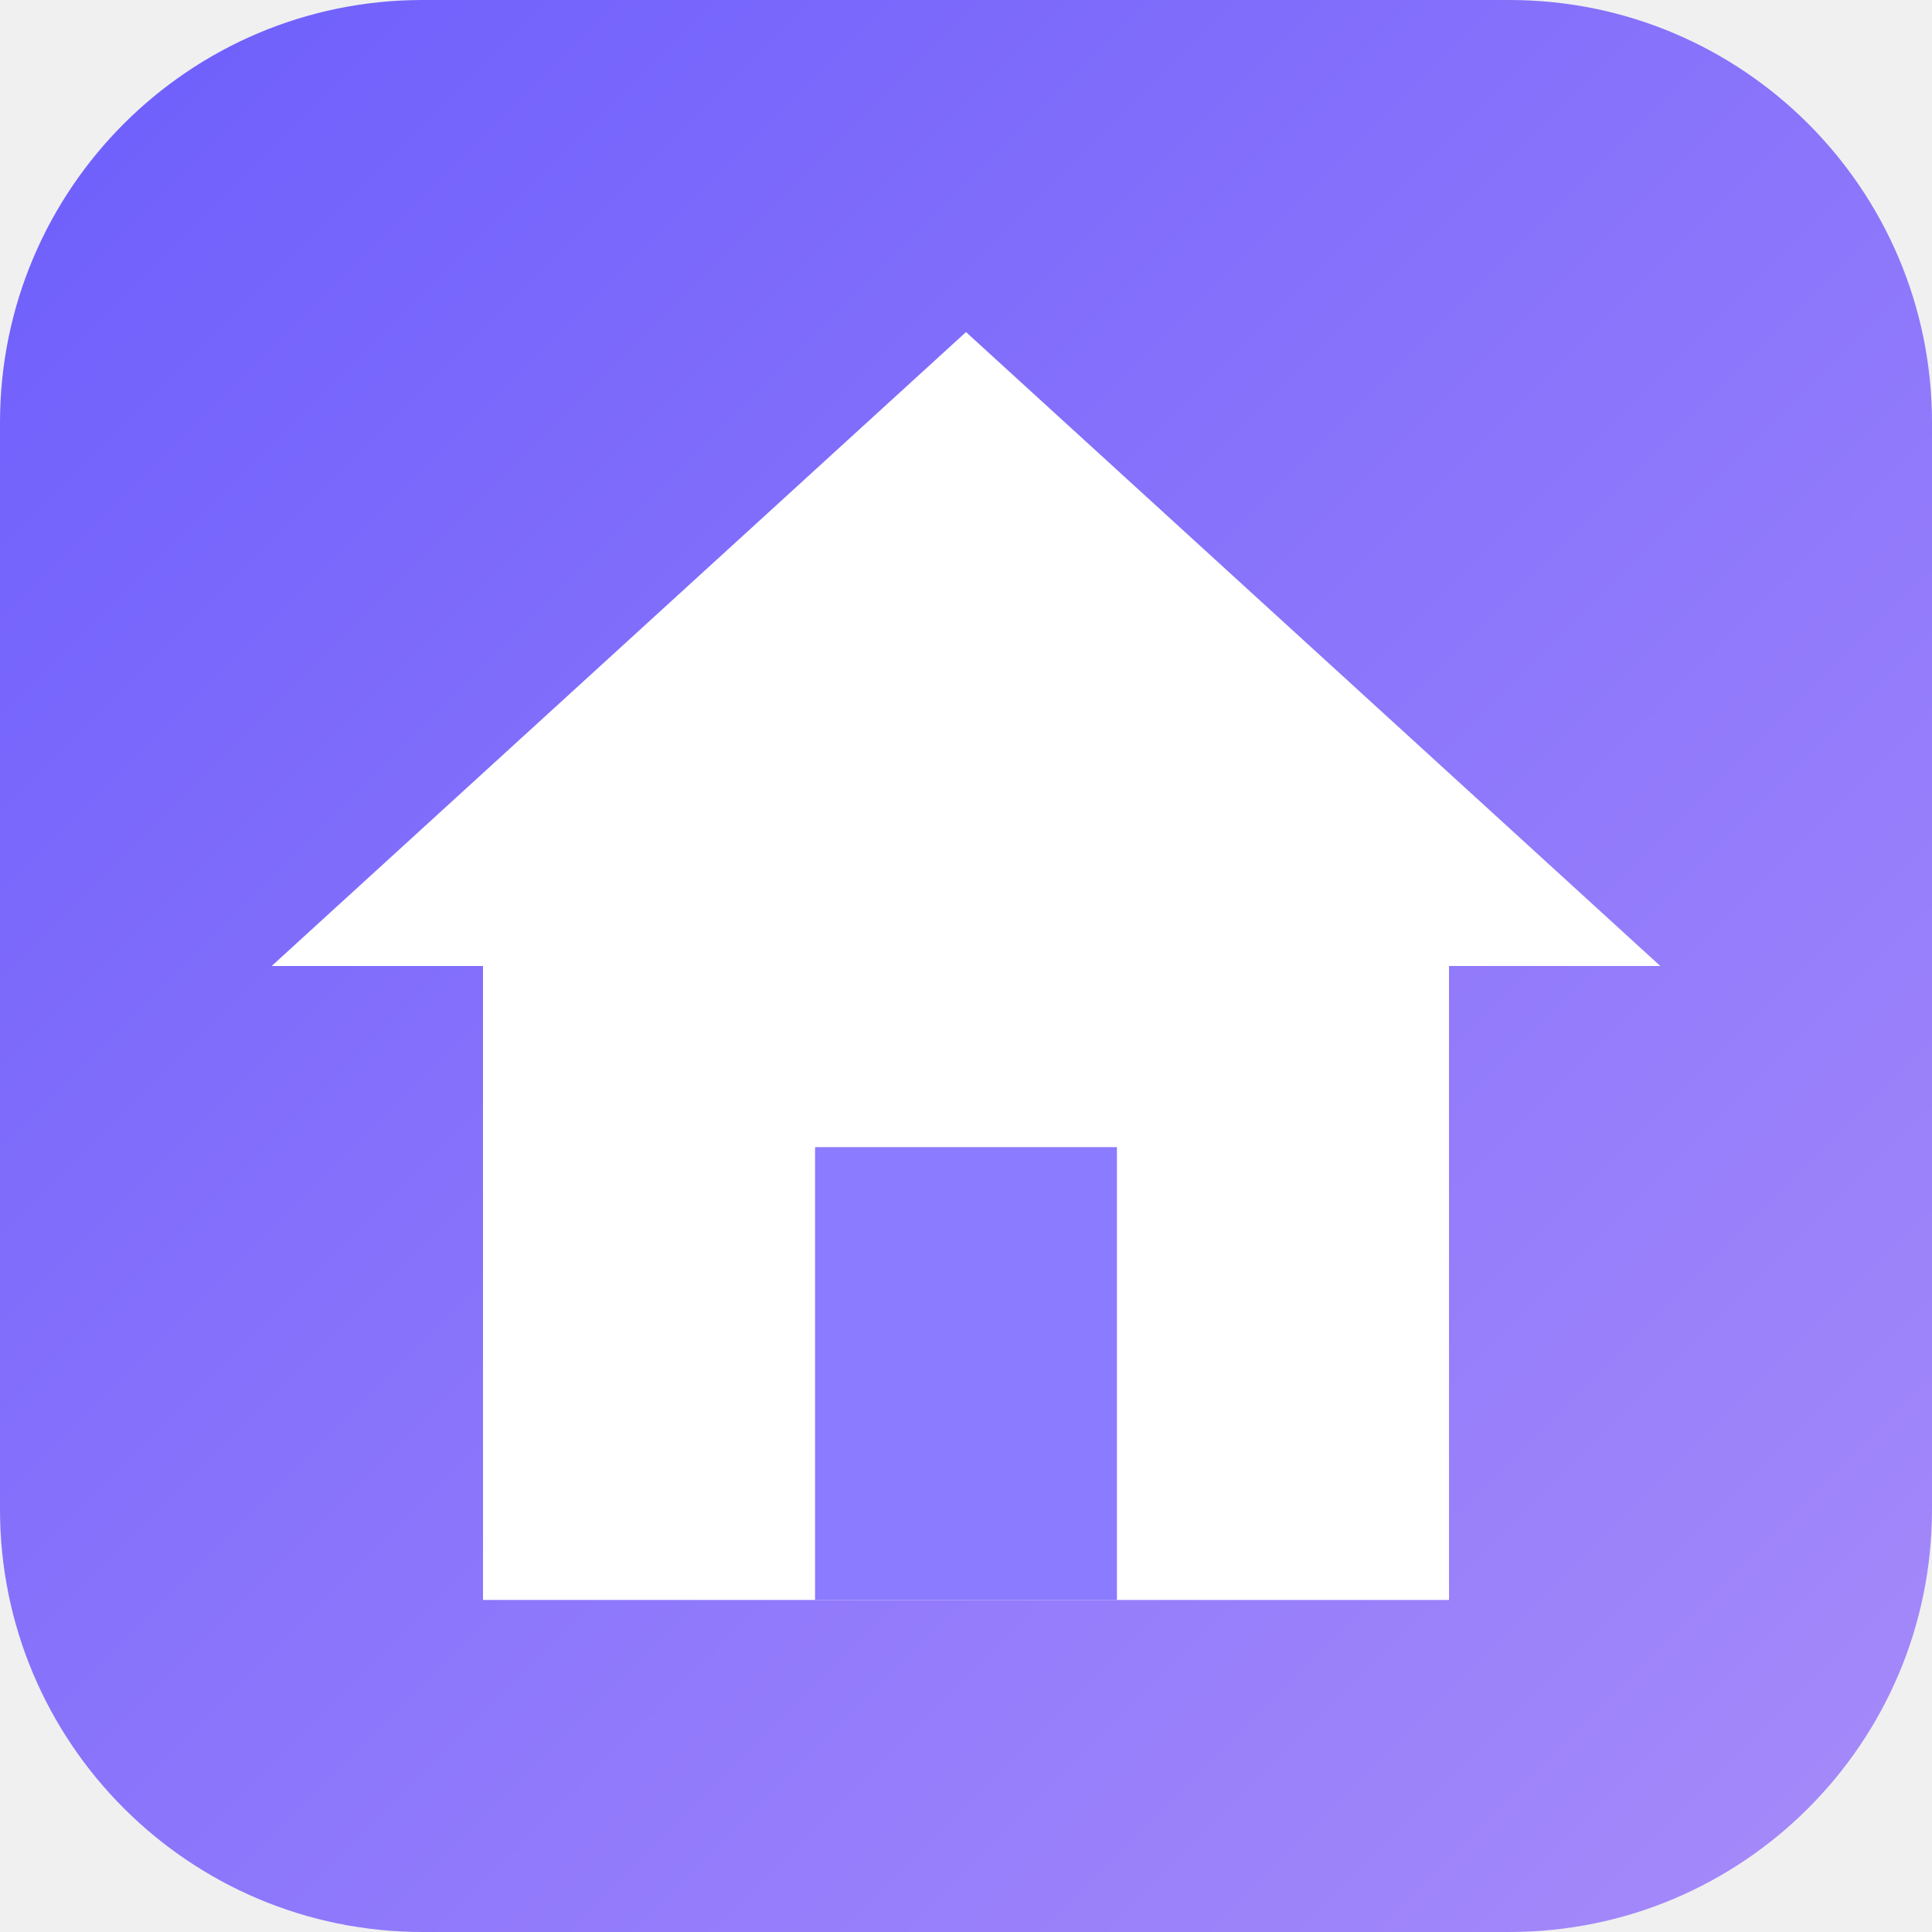
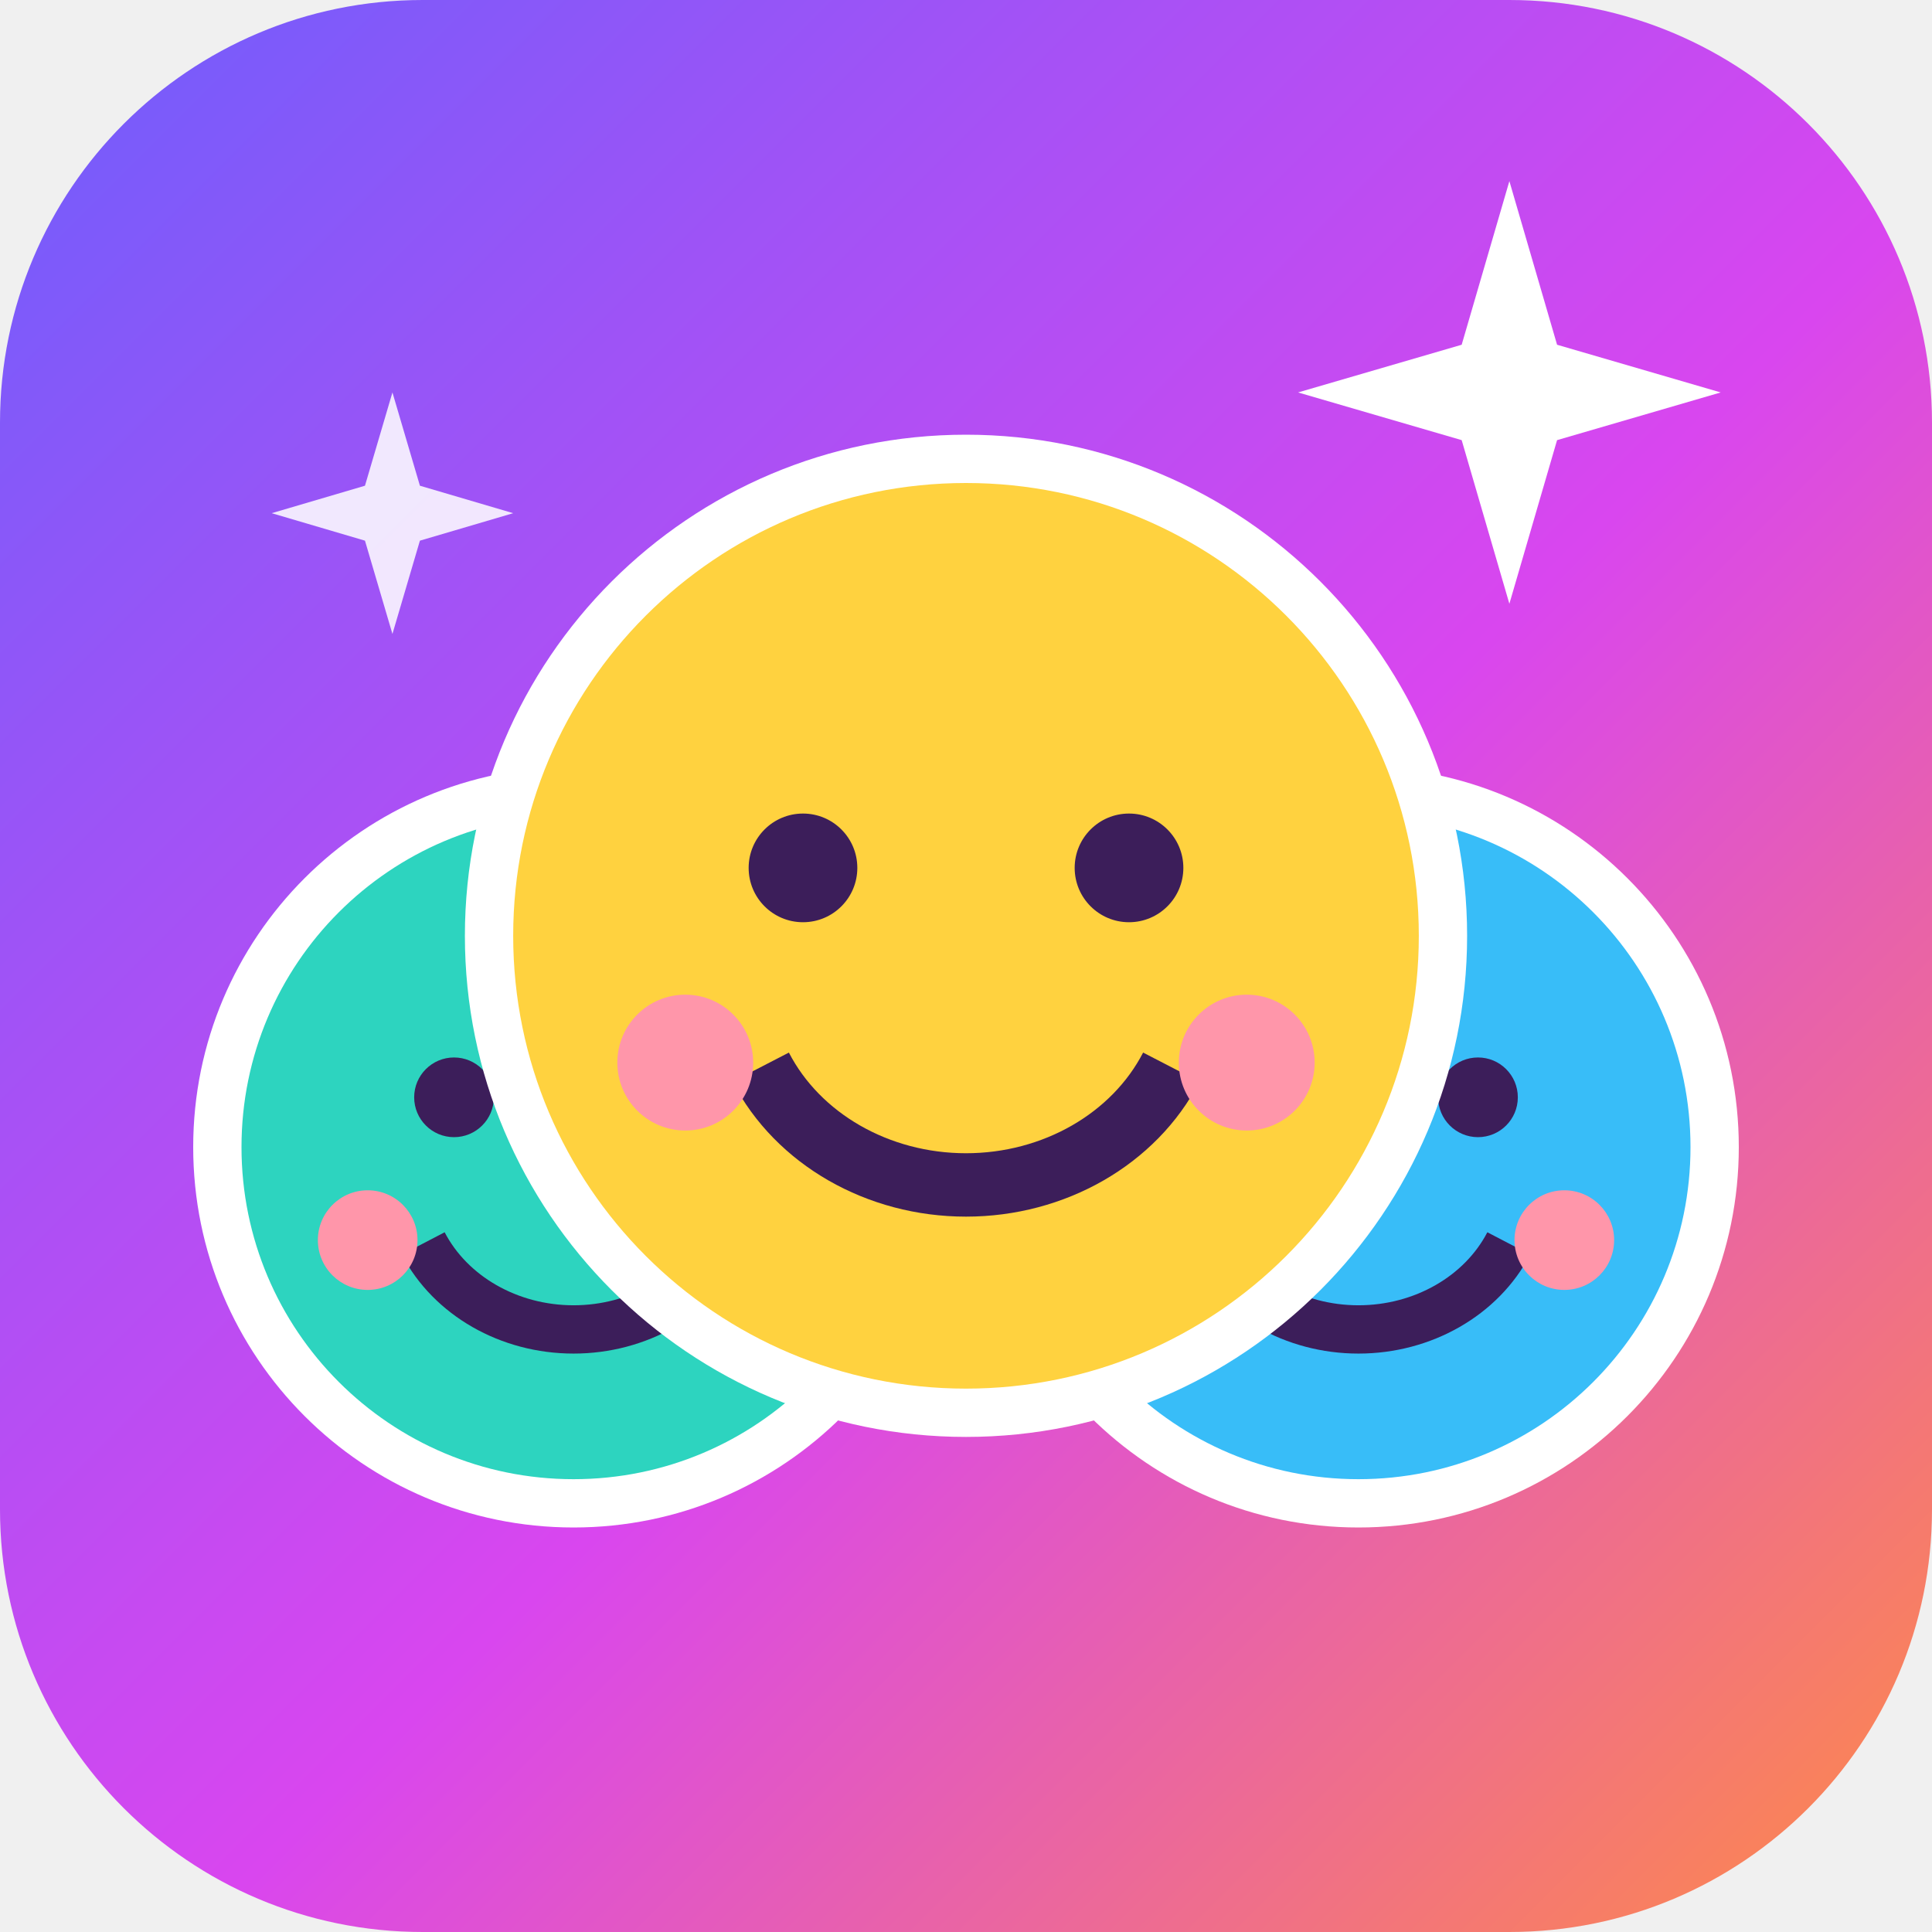
<svg xmlns="http://www.w3.org/2000/svg" viewBox="0 0 64 64">
  <defs>
    <linearGradient id="g" x1="0" y1="0" x2="1" y2="1">
      <stop offset="0" stop-color="#6d5efc" />
-       <stop offset="1" stop-color="#a78bfa" />
+       <stop offset=".55" stop-color="#d946ef" />
+       <stop offset="1" stop-color="#ff8c42" />
    </linearGradient>
  </defs>
  <rect width="64" height="64" rx="14" fill="url(#g)" />
-   <path d="M32 11 9 32h7v21h32V32h7z" fill="#fff" />
-   <rect x="27" y="38" width="10" height="15" fill="#8b7bff" />
+   <circle cx="19" cy="38" r="12.6" fill="#fff" />
+   <circle cx="19" cy="38" r="11" fill="#2dd4bf" />
+   <circle cx="15.04" cy="36.35" r="1.32" fill="#3c1e5a" />
+   <circle cx="22.96" cy="36.35" r="1.32" fill="#3c1e5a" />
+   <path d="M23.98 41.19A5.50 4.95 0 0 1 14.02 41.19" fill="none" stroke="#3c1e5a" stroke-width="1.60" />
+   <circle cx="12.18" cy="41.08" r="1.65" fill="#ff96aa" />
+   <circle cx="25.82" cy="41.08" r="1.65" fill="#ff96aa" />
+   <circle cx="45" cy="38" r="12.6" fill="#fff" />
+   <circle cx="45" cy="38" r="11" fill="#38bdf8" />
+   <circle cx="41.04" cy="36.35" r="1.32" fill="#3c1e5a" />
+   <circle cx="48.96" cy="36.35" r="1.32" fill="#3c1e5a" />
+   <path d="M49.98 41.19A5.50 4.95 0 0 1 40.02 41.19" fill="none" stroke="#3c1e5a" stroke-width="1.60" />
+   <circle cx="38.18" cy="41.08" r="1.65" fill="#ff96aa" />
+   <circle cx="51.82" cy="41.08" r="1.65" fill="#ff96aa" />
+   <circle cx="32" cy="31" r="16.6" fill="#fff" />
+   <circle cx="32" cy="31" r="15" fill="#ffd23f" />
+   <circle cx="26.60" cy="28.75" r="1.80" fill="#3c1e5a" />
+   <circle cx="37.40" cy="28.75" r="1.80" fill="#3c1e5a" />
+   <path d="M38.80 35.35A7.50 6.75 0 0 1 25.20 35.35" fill="none" stroke="#3c1e5a" stroke-width="2.10" />
+   <circle cx="22.70" cy="35.20" r="2.25" fill="#ff96aa" />
+   <circle cx="41.30" cy="35.20" r="2.25" fill="#ff96aa" />
+   <polygon points="50.00,6.00 51.58,11.42 57.00,13.00 51.58,14.58 50.00,20.00 48.42,14.58 43.00,13.00 48.42,11.42" fill="#fff" />
+   <polygon points="13.00,13.00 13.91,16.09 17.00,17.00 13.91,17.91 13.00,21.00 12.09,17.91 9.00,17.00 12.09,16.09" fill="#fff" fill-opacity=".86" />
</svg>
